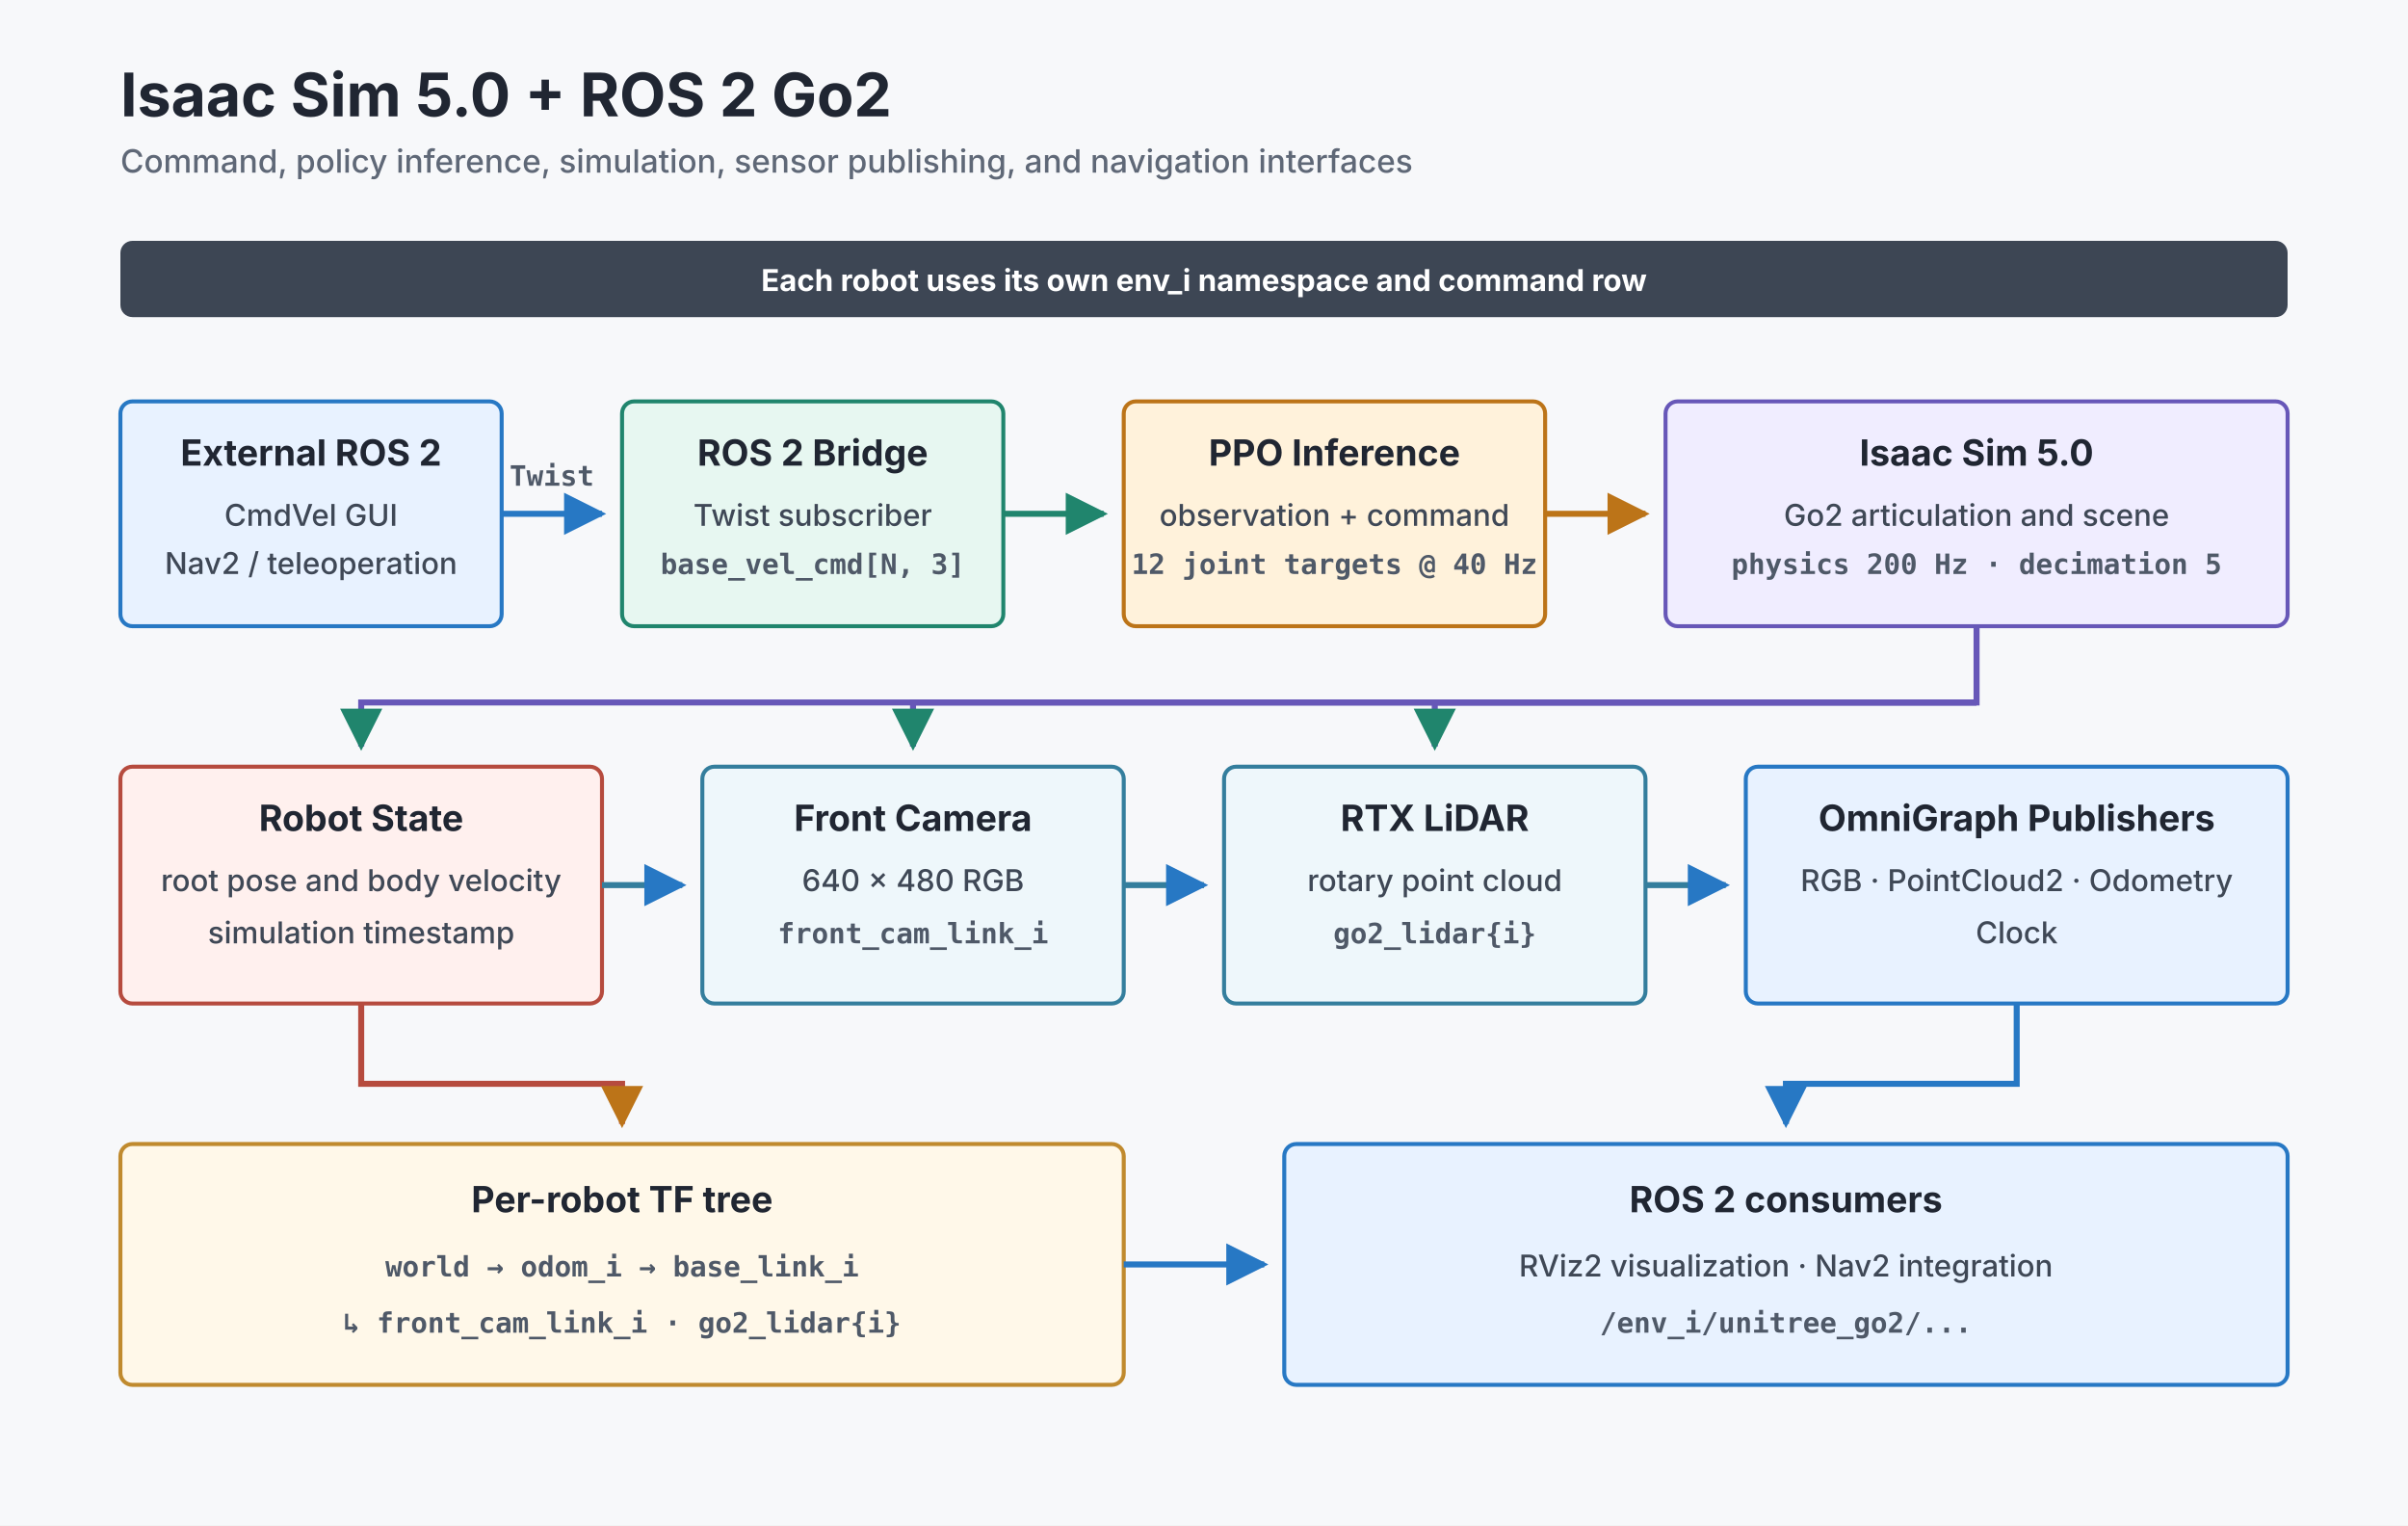
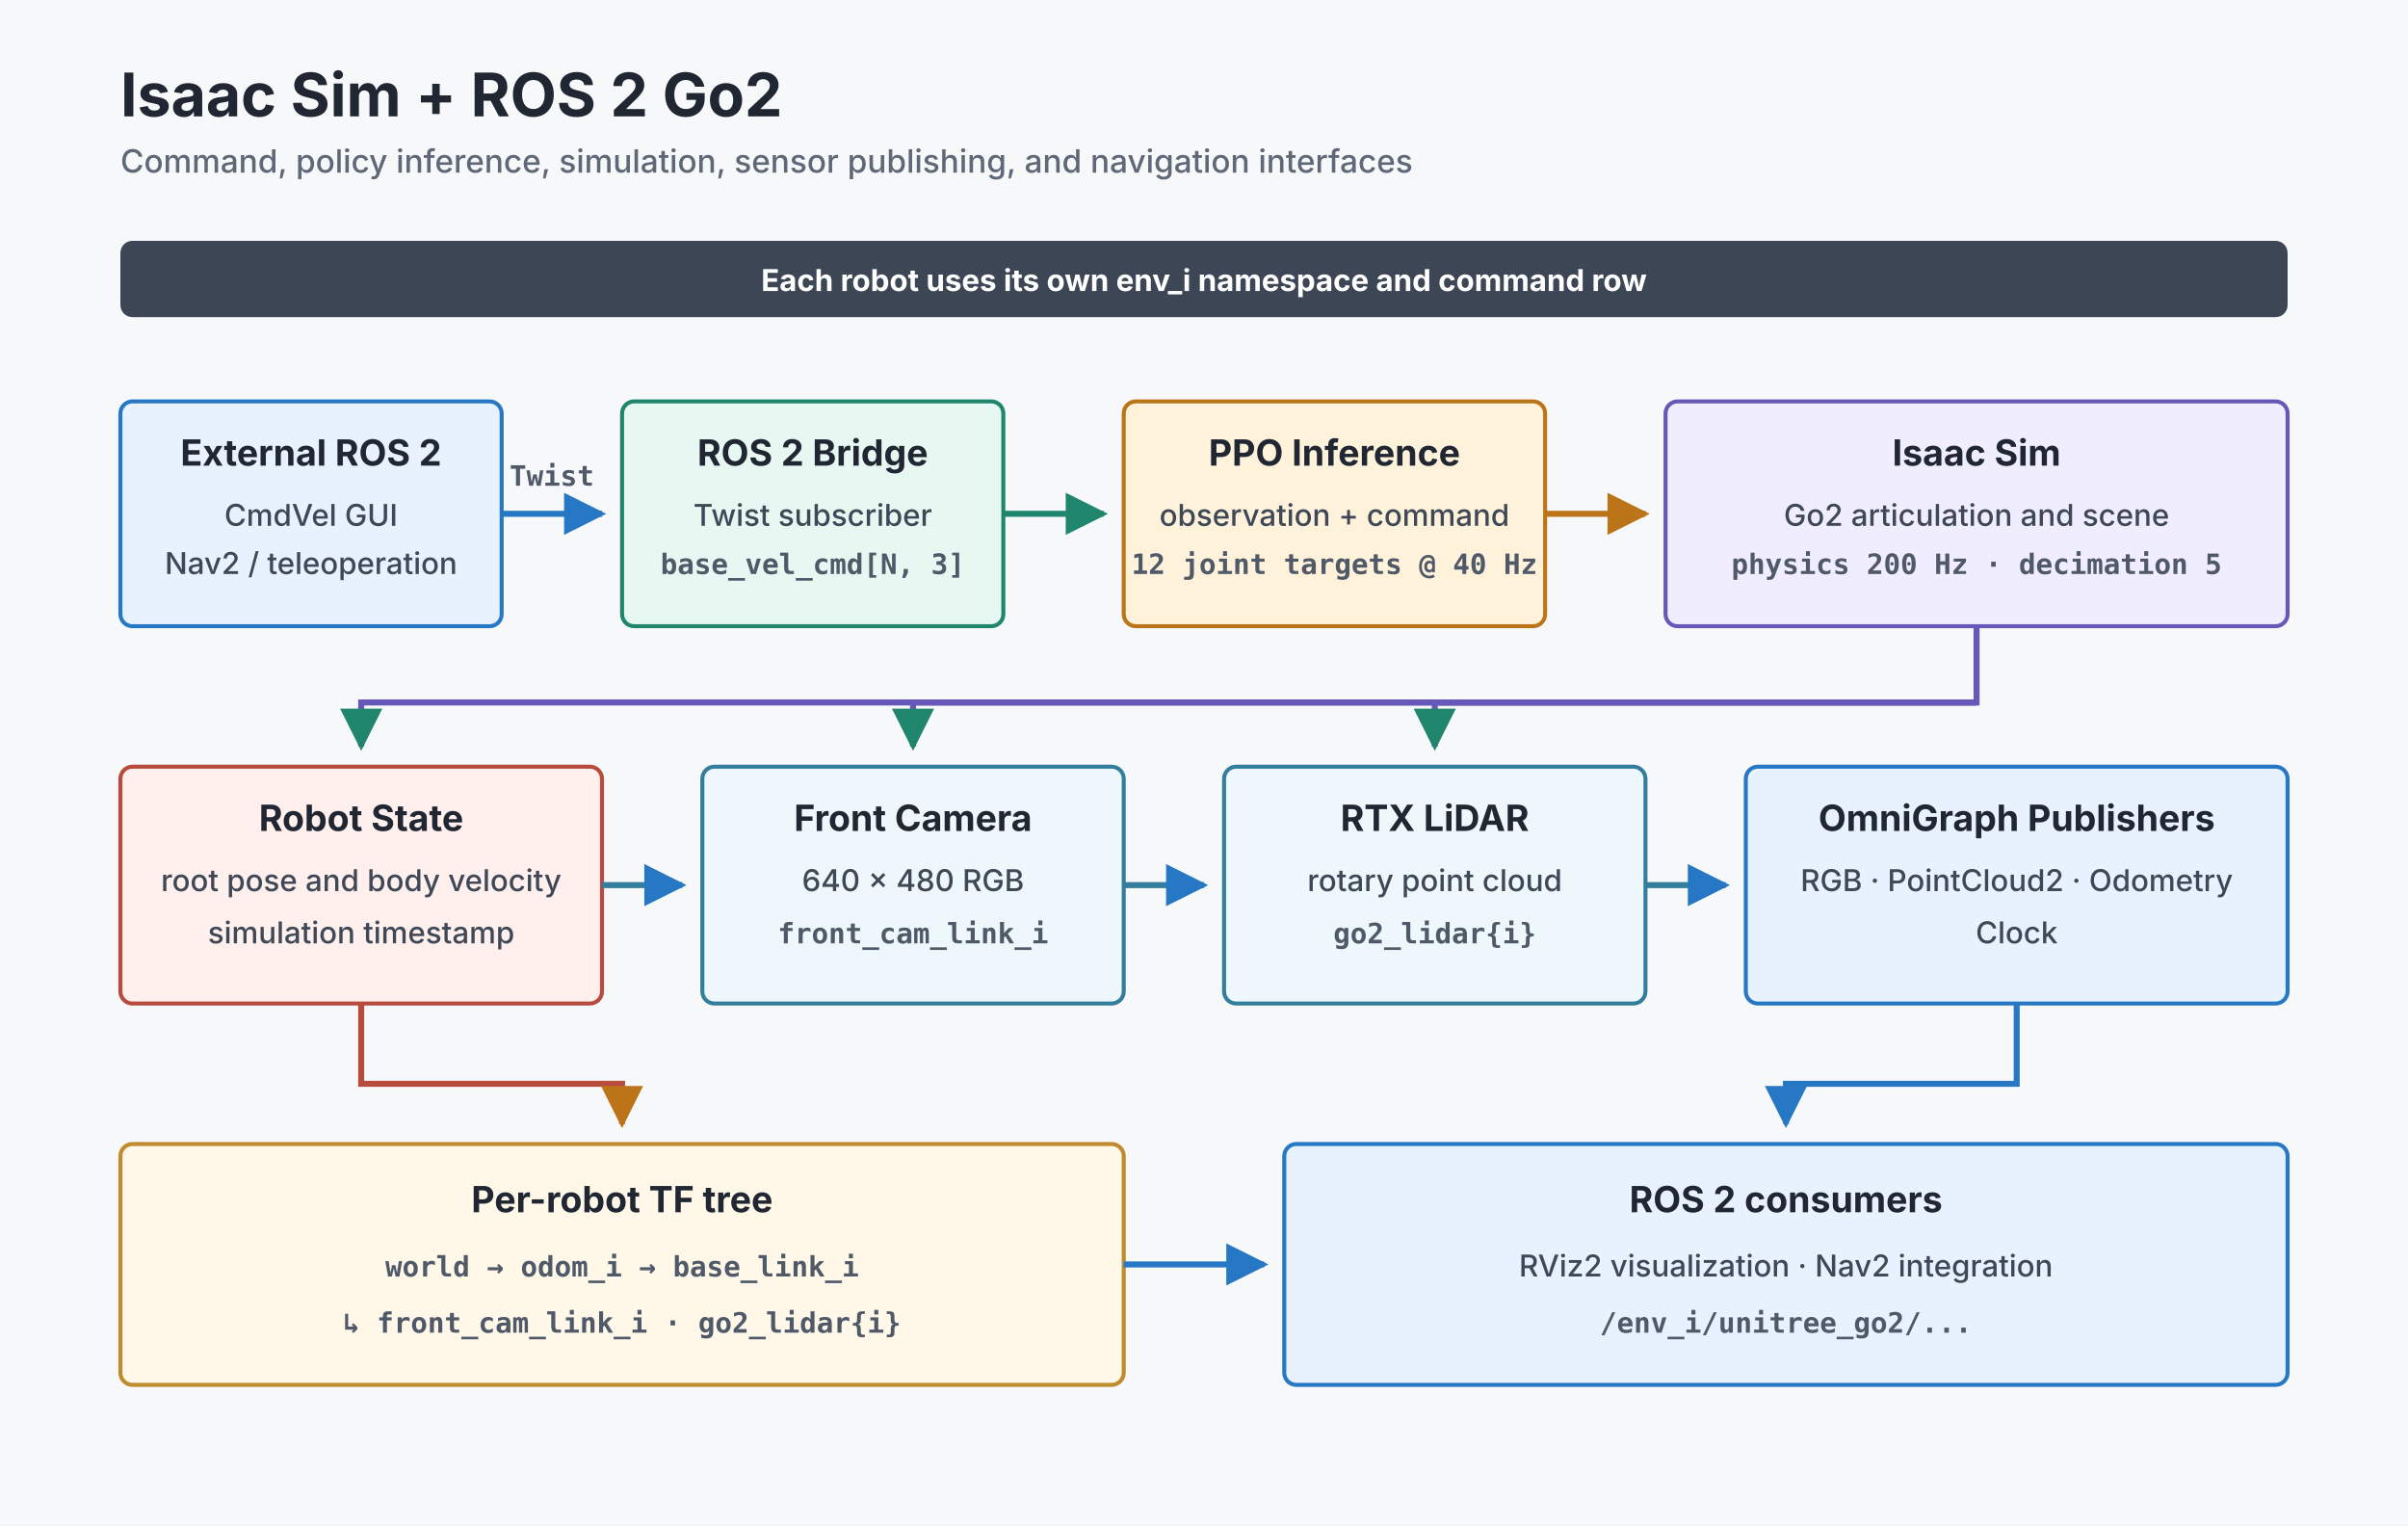
<svg xmlns="http://www.w3.org/2000/svg" width="1200" height="760" viewBox="0 0 1200 760" role="img" aria-labelledby="title desc">
  <defs>
    <marker id="arrow-blue" viewBox="0 0 10 10" refX="9" refY="5" markerWidth="7" markerHeight="7" orient="auto-start-reverse">
      <path d="M 0 0 L 10 5 L 0 10 z" fill="#2778c4" />
    </marker>
    <marker id="arrow-green" viewBox="0 0 10 10" refX="9" refY="5" markerWidth="7" markerHeight="7" orient="auto-start-reverse">
      <path d="M 0 0 L 10 5 L 0 10 z" fill="#20856d" />
    </marker>
    <marker id="arrow-orange" viewBox="0 0 10 10" refX="9" refY="5" markerWidth="7" markerHeight="7" orient="auto-start-reverse">
      <path d="M 0 0 L 10 5 L 0 10 z" fill="#bc7418" />
    </marker>
    <style>
      .title { font: 700 30px system-ui, -apple-system, BlinkMacSystemFont, "Segoe UI", sans-serif; fill: #202632; }
      .subtitle { font: 500 16px system-ui, -apple-system, BlinkMacSystemFont, "Segoe UI", sans-serif; fill: #5f6877; }
      .label { font: 700 18px system-ui, -apple-system, BlinkMacSystemFont, "Segoe UI", sans-serif; fill: #202632; }
      .body { font: 500 15px system-ui, -apple-system, BlinkMacSystemFont, "Segoe UI", sans-serif; fill: #3f4856; }
      .small { font: 600 14px ui-monospace, SFMono-Regular, Menlo, Consolas, monospace; fill: #4f5968; }
      .section { font: 700 15px system-ui, -apple-system, BlinkMacSystemFont, "Segoe UI", sans-serif; fill: #ffffff; }
    </style>
  </defs>
  <rect width="1200" height="760" fill="#f7f8fa" />
-   <text class="title" x="60" y="58">Isaac Sim 5.0 + ROS 2 Go2</text>
+   <text class="title" x="60" y="58">Isaac Sim + ROS 2 Go2</text>
  <text class="subtitle" x="60" y="86">Command, policy inference, simulation, sensor publishing, and navigation interfaces</text>
  <rect x="60" y="120" width="1080" height="38" rx="6" fill="#3d4654" />
  <text class="section" x="600" y="145" text-anchor="middle">Each robot uses its own env_i namespace and command row</text>
  <rect x="60" y="200" width="190" height="112" rx="6" fill="#e8f2ff" stroke="#2778c4" stroke-width="2" />
  <text class="label" x="155" y="232" text-anchor="middle">External ROS 2</text>
  <text class="body" x="155" y="262" text-anchor="middle">CmdVel GUI</text>
  <text class="body" x="155" y="286" text-anchor="middle">Nav2 / teleoperation</text>
  <rect x="310" y="200" width="190" height="112" rx="6" fill="#e7f7f1" stroke="#20856d" stroke-width="2" />
  <text class="label" x="405" y="232" text-anchor="middle">ROS 2 Bridge</text>
  <text class="body" x="405" y="262" text-anchor="middle">Twist subscriber</text>
  <text class="small" x="405" y="286" text-anchor="middle">base_vel_cmd[N, 3]</text>
  <rect x="560" y="200" width="210" height="112" rx="6" fill="#fff2db" stroke="#bc7418" stroke-width="2" />
  <text class="label" x="665" y="232" text-anchor="middle">PPO Inference</text>
  <text class="body" x="665" y="262" text-anchor="middle">observation + command</text>
  <text class="small" x="665" y="286" text-anchor="middle">12 joint targets @ 40 Hz</text>
  <rect x="830" y="200" width="310" height="112" rx="6" fill="#f0edff" stroke="#6757b8" stroke-width="2" />
-   <text class="label" x="985" y="232" text-anchor="middle">Isaac Sim 5.0</text>
+   <text class="label" x="985" y="232" text-anchor="middle">Isaac Sim</text>
  <text class="body" x="985" y="262" text-anchor="middle">Go2 articulation and scene</text>
  <text class="small" x="985" y="286" text-anchor="middle">physics 200 Hz · decimation 5</text>
  <line x1="250" y1="256" x2="300" y2="256" stroke="#2778c4" stroke-width="3" marker-end="url(#arrow-blue)" />
  <text class="small" x="275" y="242" text-anchor="middle">Twist</text>
  <line x1="500" y1="256" x2="550" y2="256" stroke="#20856d" stroke-width="3" marker-end="url(#arrow-green)" />
  <line x1="770" y1="256" x2="820" y2="256" stroke="#bc7418" stroke-width="3" marker-end="url(#arrow-orange)" />
  <rect x="60" y="382" width="240" height="118" rx="6" fill="#fff0ee" stroke="#b64b3e" stroke-width="2" />
  <text class="label" x="180" y="414" text-anchor="middle">Robot State</text>
  <text class="body" x="180" y="444" text-anchor="middle">root pose and body velocity</text>
  <text class="body" x="180" y="470" text-anchor="middle">simulation timestamp</text>
  <rect x="350" y="382" width="210" height="118" rx="6" fill="#eef7fb" stroke="#347e9d" stroke-width="2" />
  <text class="label" x="455" y="414" text-anchor="middle">Front Camera</text>
  <text class="body" x="455" y="444" text-anchor="middle">640 × 480 RGB</text>
  <text class="small" x="455" y="470" text-anchor="middle">front_cam_link_i</text>
  <rect x="610" y="382" width="210" height="118" rx="6" fill="#eef7fb" stroke="#347e9d" stroke-width="2" />
  <text class="label" x="715" y="414" text-anchor="middle">RTX LiDAR</text>
  <text class="body" x="715" y="444" text-anchor="middle">rotary point cloud</text>
  <text class="small" x="715" y="470" text-anchor="middle">go2_lidar{i}</text>
  <rect x="870" y="382" width="270" height="118" rx="6" fill="#e8f2ff" stroke="#2778c4" stroke-width="2" />
  <text class="label" x="1005" y="414" text-anchor="middle">OmniGraph Publishers</text>
  <text class="body" x="1005" y="444" text-anchor="middle">RGB · PointCloud2 · Odometry</text>
  <text class="body" x="1005" y="470" text-anchor="middle">Clock</text>
  <path d="M 985 312 L 985 350 L 180 350 L 180 372" fill="none" stroke="#6757b8" stroke-width="3" marker-end="url(#arrow-green)" />
  <path d="M 985 350 L 455 350 L 455 372" fill="none" stroke="#6757b8" stroke-width="3" marker-end="url(#arrow-green)" />
  <path d="M 985 350 L 715 350 L 715 372" fill="none" stroke="#6757b8" stroke-width="3" marker-end="url(#arrow-green)" />
  <line x1="300" y1="441" x2="340" y2="441" stroke="#347e9d" stroke-width="3" marker-end="url(#arrow-blue)" />
  <line x1="560" y1="441" x2="600" y2="441" stroke="#347e9d" stroke-width="3" marker-end="url(#arrow-blue)" />
  <line x1="820" y1="441" x2="860" y2="441" stroke="#347e9d" stroke-width="3" marker-end="url(#arrow-blue)" />
  <rect x="60" y="570" width="500" height="120" rx="6" fill="#fff8e9" stroke="#c08a2e" stroke-width="2" />
  <text class="label" x="310" y="604" text-anchor="middle">Per-robot TF tree</text>
  <text class="small" x="310" y="636" text-anchor="middle">world → odom_i → base_link_i</text>
  <text class="small" x="310" y="664" text-anchor="middle">↳ front_cam_link_i · go2_lidar{i}</text>
  <rect x="640" y="570" width="500" height="120" rx="6" fill="#e8f2ff" stroke="#2778c4" stroke-width="2" />
  <text class="label" x="890" y="604" text-anchor="middle">ROS 2 consumers</text>
  <text class="body" x="890" y="636" text-anchor="middle">RViz2 visualization · Nav2 integration</text>
  <text class="small" x="890" y="664" text-anchor="middle">/env_i/unitree_go2/...</text>
  <path d="M 1005 500 L 1005 540 L 890 540 L 890 560" fill="none" stroke="#2778c4" stroke-width="3" marker-end="url(#arrow-blue)" />
  <path d="M 180 500 L 180 540 L 310 540 L 310 560" fill="none" stroke="#b64b3e" stroke-width="3" marker-end="url(#arrow-orange)" />
  <line x1="560" y1="630" x2="630" y2="630" stroke="#2778c4" stroke-width="3" marker-end="url(#arrow-blue)" />
</svg>
